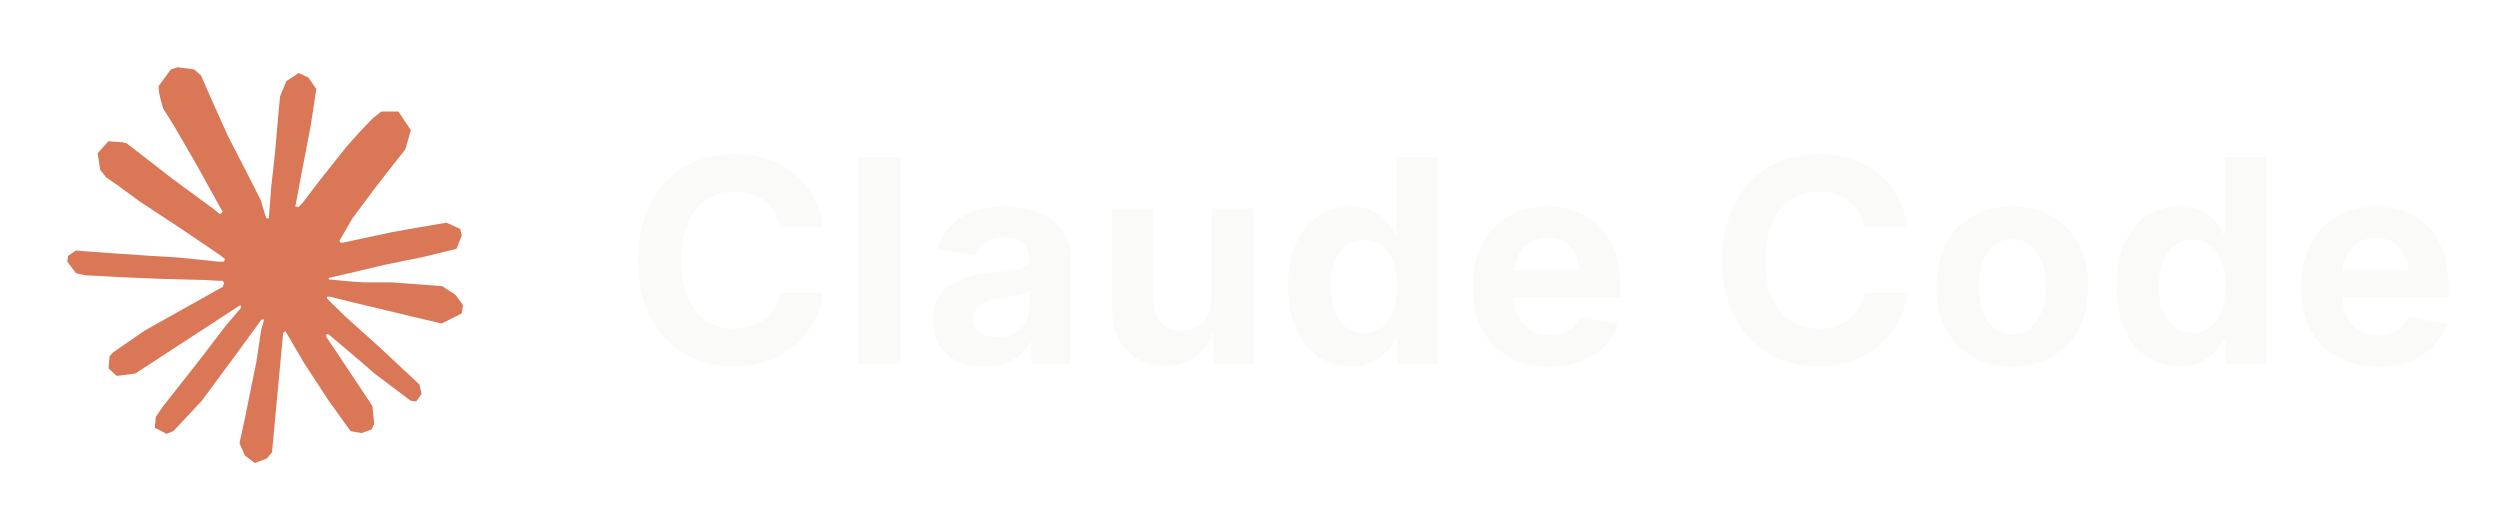
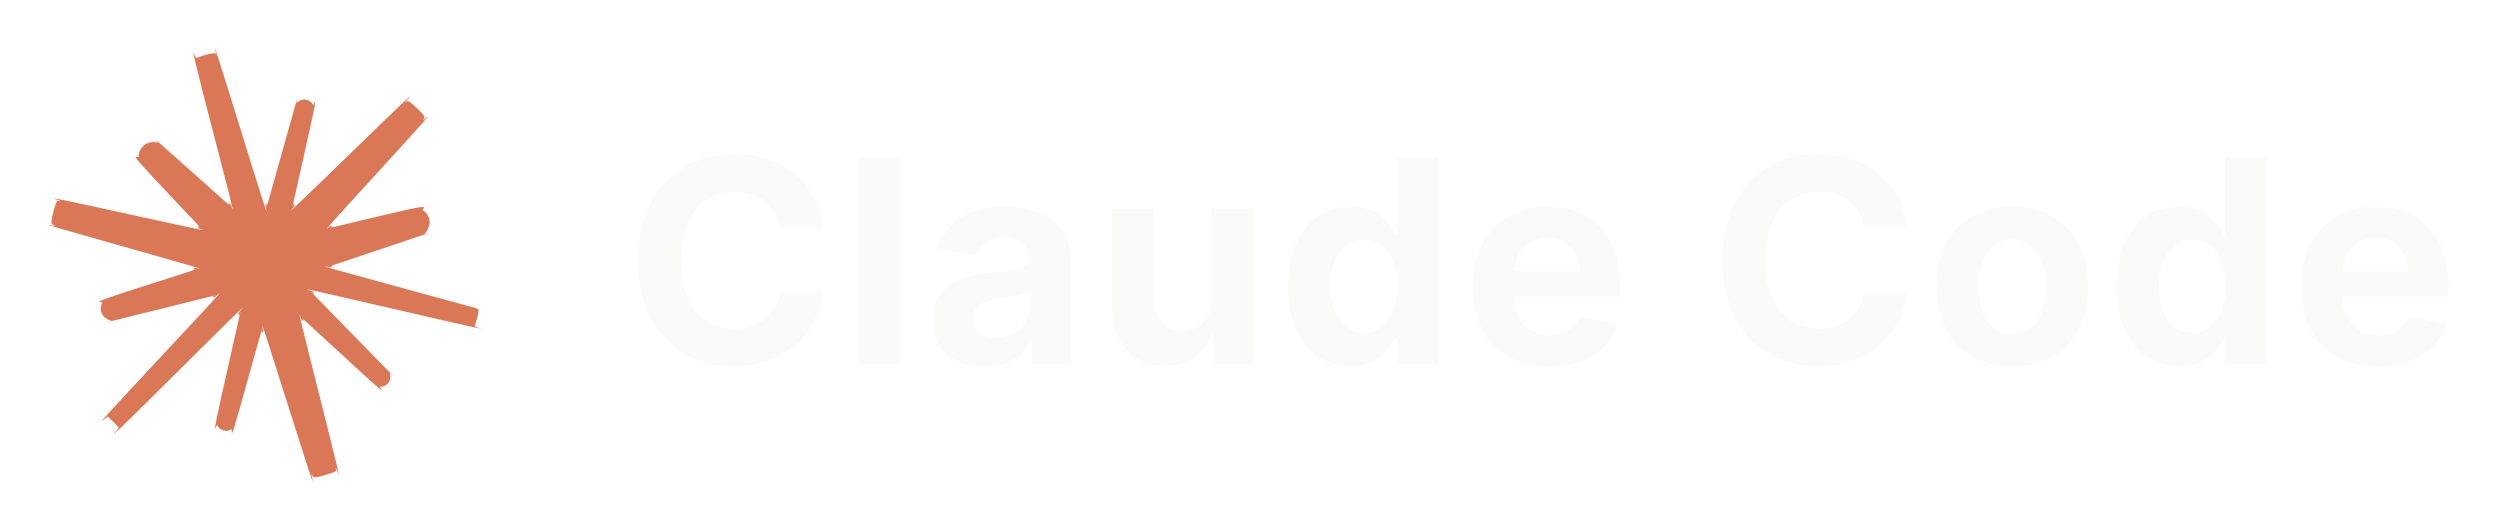
<svg xmlns="http://www.w3.org/2000/svg" viewBox="0 0 132 28" fill="none" role="img" aria-label="Claude Code">
-   <g transform="translate(14 14) scale(0.0887) translate(-124 -124)">
-     <path d="M52.428 162.873L98.784 136.879L99.549 134.602L98.784 133.334H96.492L88.724 132.862L62.235 132.153L39.311 131.207L17.025 130.026L11.421 128.844L6.2 121.873L6.709 118.447L11.421 115.257L18.171 115.847L33.071 116.911L55.485 118.447L71.659 119.392L95.728 121.873H99.549L100.058 120.337L98.784 119.392L97.766 118.447L74.588 102.732L49.499 86.191L36.382 76.62L29.378 71.776L25.812 67.286L24.284 57.361L30.651 50.272L39.311 50.862L41.476 51.453L50.264 58.188L68.984 72.721L93.436 90.68L97.001 93.634L98.437 92.665L98.657 91.98L97.001 89.263L83.757 65.277L69.621 40.819L63.253 30.658L61.598 24.632C60.956 22.103 60.579 20.011 60.579 17.425L67.838 7.5L71.913 6.2L81.719 7.5L85.795 11.044L91.907 24.986L101.714 46.845L116.996 76.62L121.453 85.482L123.873 93.634L124.764 96.115H126.292V94.698L127.566 77.92L129.858 57.361L132.15 30.894L132.915 23.451L136.608 14.471L143.994 9.626L149.725 12.344L154.437 19.079L153.8 23.451L150.998 41.646L145.522 70.121L141.957 89.263H143.994L146.414 86.781L156.093 74.021L172.266 53.698L179.398 45.663L187.803 36.802L193.152 32.548H203.34L210.726 43.655L207.415 55.116L196.972 68.349L188.312 79.574L175.896 96.21L168.191 109.585L168.882 110.689L170.738 110.53L198.755 104.504L213.91 101.787L231.994 98.715L240.144 102.496L241.036 106.395L237.852 114.311L218.495 119.037L195.826 123.645L162.07 131.592L161.696 131.893L162.137 132.547L177.36 133.925L183.855 134.279H199.774L229.447 136.524L237.215 141.605L241.8 147.867L241.036 152.711L229.065 158.737L213.019 154.956L175.45 145.977L162.587 142.787H160.805V143.85L171.502 154.366L191.242 172.089L215.82 195.011L217.094 200.682L213.91 205.172L210.599 204.699L188.949 188.394L180.544 181.069L161.696 165.118H160.422V166.772L164.752 173.152L187.803 207.771L188.949 218.405L187.294 221.832L181.308 223.959L174.813 222.777L161.187 203.754L147.305 182.486L136.098 163.345L134.745 164.2L128.075 235.42L125.019 239.082L117.887 241.8L111.902 237.31L108.718 229.984L111.902 215.452L115.722 196.547L118.779 181.541L121.58 162.873L123.291 156.636L123.14 156.219L121.773 156.449L107.699 175.752L86.304 204.699L69.366 222.777L65.291 224.431L58.287 220.768L58.923 214.27L62.871 208.48L86.304 178.705L100.44 160.155L109.551 149.507L109.462 147.967L108.959 147.924L46.698 188.512L35.618 189.93L30.779 185.44L31.416 178.115L33.708 175.752L52.428 162.873Z" fill="#D97757" />
+   <g transform="translate(14 14) scale(0.0968) translate(-124 -124)">
+     <path d="M161 124C160.88 124.11 160.41 124.44 160.29 124.66C160.18 124.88 159.95 125.01 160.32 125.32C160.7 125.63 149.81 122.95 162.54 126.53C175.28 130.12 224.05 143.31 236.75 146.82C249.44 150.32 238.12 147.17 238.72 147.55C239.31 147.92 240.38 147.52 240.33 149.07C240.28 150.61 239.16 155.41 238.39 156.8C237.62 158.19 249.77 160.41 235.71 157.39C221.64 154.37 168.16 141.79 153.98 138.68C139.8 135.56 151.18 138.5 150.62 138.69C150.07 138.87 150.39 139.27 150.65 139.79C150.91 140.3 145.49 134.85 152.19 141.78C158.88 148.7 184.2 174.49 190.81 181.35C197.42 188.2 191.6 182.29 191.85 182.9C192.1 183.5 192.34 184.18 192.29 184.97C192.25 185.77 192.05 186.87 191.59 187.65C191.13 188.43 190.36 189.21 189.56 189.65C188.76 190.09 187.7 190.34 186.79 190.3C185.88 190.27 190.67 195.2 184.08 189.43C177.49 183.66 153.71 161.56 147.23 155.7C140.76 149.84 145.76 154.51 145.24 154.29C144.72 154.07 144.3 153.83 144.13 154.39C143.96 154.95 141.12 144.68 144.24 157.63C147.35 170.57 159.77 219.22 162.82 232.07C165.87 244.91 162.76 233.89 162.55 234.7C162.34 235.5 163.37 236.06 161.55 236.89C159.74 237.73 153.67 239.51 151.66 239.73C149.64 239.95 150.09 238.86 149.44 238.2C148.79 237.53 151.88 248.21 147.75 235.74C143.62 223.26 128.77 175.91 124.66 163.36C120.55 150.82 123.51 160.89 123.08 160.46C122.66 160.03 122.43 160.37 122.1 160.79C121.77 161.21 123.55 154.56 121.11 162.97C118.68 171.38 110.09 202.81 107.48 211.24C104.88 219.67 106.29 213.02 105.49 213.54C104.69 214.06 103.62 214.36 102.67 214.36C101.73 214.36 100.61 214.03 99.81 213.53C99.01 213.03 98.28 212.27 97.89 211.36C97.5 210.45 95.53 217.63 97.46 208.06C99.4 198.48 107.47 163.33 109.51 153.91C111.56 144.49 109.8 152.1 109.75 151.54C109.7 150.98 109.78 150.43 109.2 150.57C108.61 150.72 116.65 142.3 106.25 152.41C95.84 162.53 57.11 201.28 46.75 211.25C36.4 221.21 45.05 212.51 44.13 212.21C43.2 211.92 42.17 210.41 41.22 209.49C40.26 208.56 38.73 207.57 38.4 206.66C38.07 205.76 29.89 214.4 39.23 204.05C48.58 193.7 85.01 154.96 94.49 144.57C103.97 134.18 95.99 142.28 96.09 141.71C96.19 141.15 95.64 141.23 95.07 141.19C94.5 141.16 101.49 139.36 92.69 141.5C83.88 143.64 51 151.91 42.23 154.02C33.46 156.13 40.78 154.23 40.08 154.15C39.37 154.07 38.76 154.03 37.98 153.55C37.2 153.08 36 152.22 35.39 151.29C34.78 150.36 34.37 149.08 34.33 147.96C34.28 146.84 34.6 145.55 35.15 144.58C35.69 143.6 29.68 144.96 37.61 142.11C45.53 139.26 74.83 130.08 82.69 127.47C90.55 124.85 84.38 126.76 84.77 126.41C85.16 126.07 85.45 125.82 85.03 125.42C84.61 125.01 94.49 127.59 82.26 124C70.02 120.41 23.78 107.45 11.62 103.86C-0.54 100.27 9.99 103.08 9.3 102.45C8.6 101.82 7.34 102.14 7.45 100.08C7.56 98.02 9.17 91.93 9.95 90.09C10.72 88.24 11.31 89.26 12.1 89.02C12.89 88.78 2.71 86.21 14.7 88.65C26.69 91.1 71.95 101.17 84.05 103.68C96.15 106.19 86.75 103.88 87.31 103.7C87.88 103.52 87.62 103.1 87.42 102.61C87.22 102.12 91.35 106.45 86.1 100.76C80.84 95.06 61.07 74.45 55.89 68.45C50.7 62.45 54.98 65.98 54.98 64.76C54.98 63.54 55.3 62.2 55.89 61.11C56.48 60.02 57.47 58.92 58.5 58.22C59.53 57.53 60.99 57.11 62.08 56.94C63.17 56.78 64.11 56.95 65.04 57.22C65.97 57.48 61.52 53.25 67.66 58.54C73.79 63.84 95.82 83.68 101.84 88.98C107.86 94.27 103.28 90.08 103.78 90.3C104.28 90.51 104.66 90.81 104.83 90.25C105 89.7 107.88 99.61 104.78 86.98C101.67 74.35 89.16 27.17 86.21 14.49C83.26 1.8 85.49 11.89 87.07 10.88C88.65 9.86 93.98 8.62 95.7 8.42C97.41 8.21 96.85 9.08 97.34 9.62C97.83 10.17 94.46 -1.37 98.64 11.67C102.83 24.71 118.19 74.68 122.44 87.88C126.68 101.08 123.7 90.46 124.14 90.87C124.58 91.28 124.77 90.79 125.08 90.35C125.39 89.9 123.47 97.01 126 88.2C128.53 79.38 137.72 46.23 140.26 37.46C142.8 28.69 140.83 36.1 141.25 35.57C141.68 35.04 142.11 34.61 142.81 34.29C143.51 33.96 144.56 33.61 145.46 33.64C146.36 33.67 147.43 34 148.19 34.47C148.95 34.94 149.62 35.68 150.03 36.47C150.43 37.27 152.32 30.66 150.62 39.25C148.92 47.85 141.67 79.49 139.84 88.03C138 96.56 139.54 89.91 139.61 90.46C139.68 91.02 139.69 91.5 140.25 91.37C140.82 91.24 133.35 98.83 143 89.66C152.66 80.49 188.58 45.41 198.18 36.35C207.78 27.28 199.79 35.48 200.59 35.27C201.4 35.05 201.36 33.88 202.99 35.03C204.63 36.18 209.2 40.54 210.4 42.18C211.59 43.82 210.43 43.97 210.18 44.87C209.92 45.77 216.99 38.45 208.89 47.56C200.79 56.68 169.73 90.44 161.57 99.56C153.41 108.69 160.06 101.74 159.92 102.32C159.78 102.89 160.19 102.92 160.72 103C161.25 103.08 155.51 104.5 163.08 102.8C170.66 101.1 198.33 94.25 206.16 92.79C214 91.33 208.99 93.33 210.09 94.02C211.2 94.71 212.18 95.79 212.79 96.92C213.4 98.06 213.77 99.52 213.73 100.83C213.69 102.14 213.02 103.82 212.56 104.79C212.1 105.76 211.57 106.13 210.96 106.66C210.34 107.18 217.19 105.04 208.86 107.93C200.53 110.83 168.98 121.32 161 124C153.03 126.68 161.12 123.89 161 124Z" fill="#D97757" />
  </g>
  <text x="33" y="19.2" font-family="ui-sans-serif, -apple-system, BlinkMacSystemFont, 'Segoe UI', Inter, system-ui, sans-serif" font-size="15" font-weight="700" letter-spacing="0.3" fill="#FAFAF9">Claude Code</text>
</svg>
